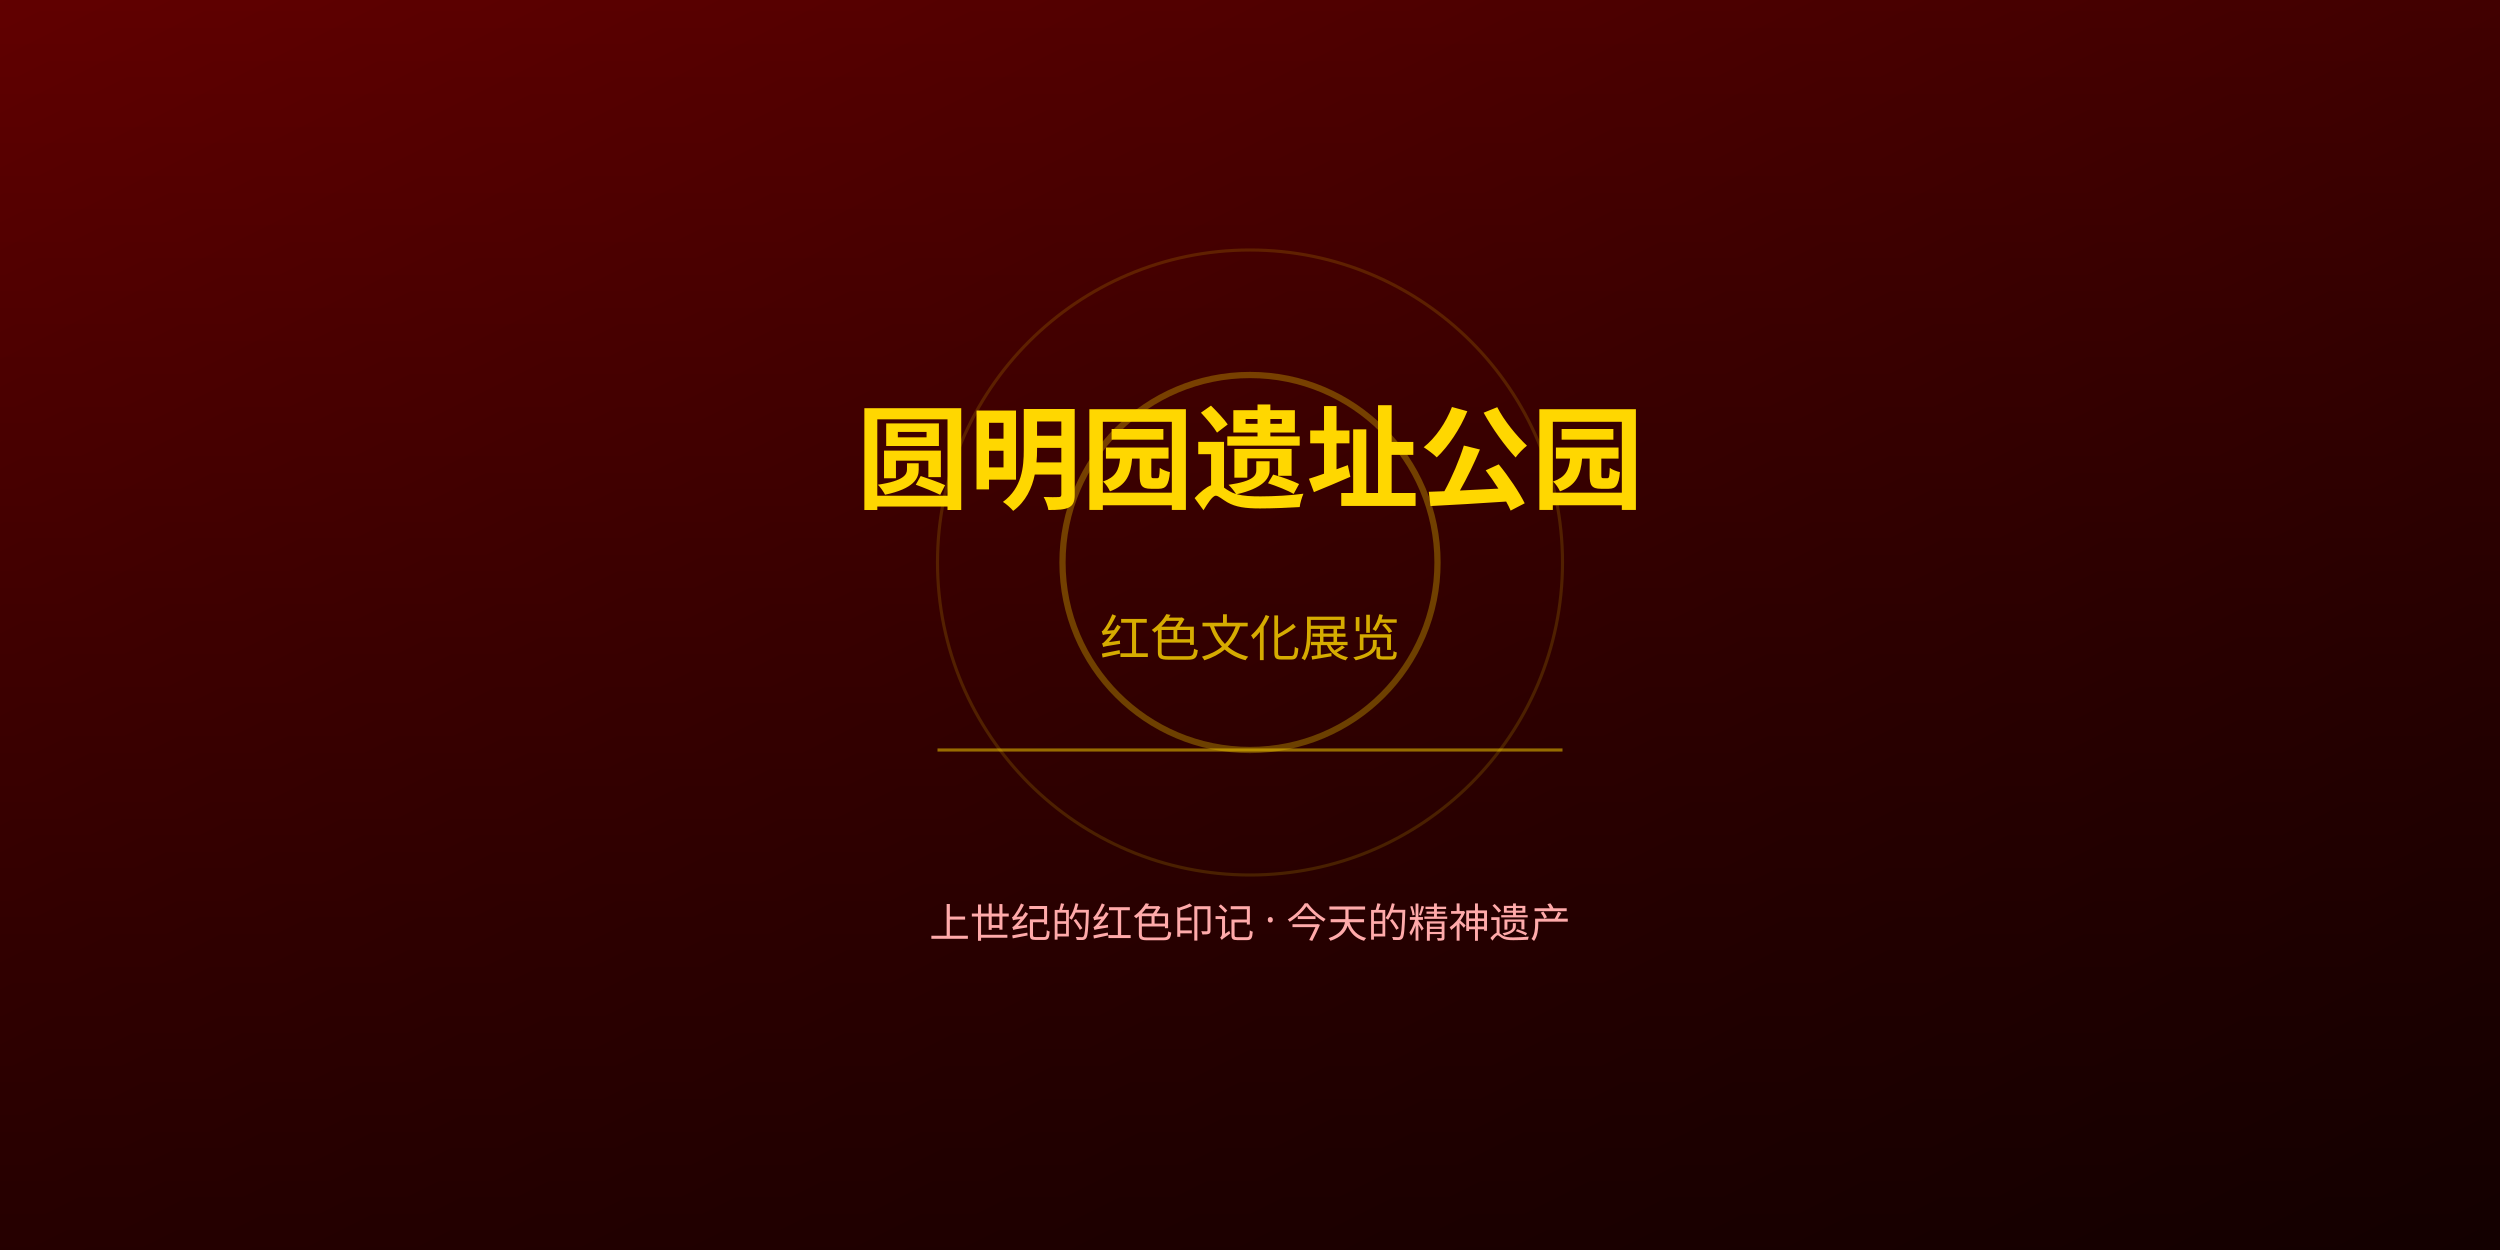
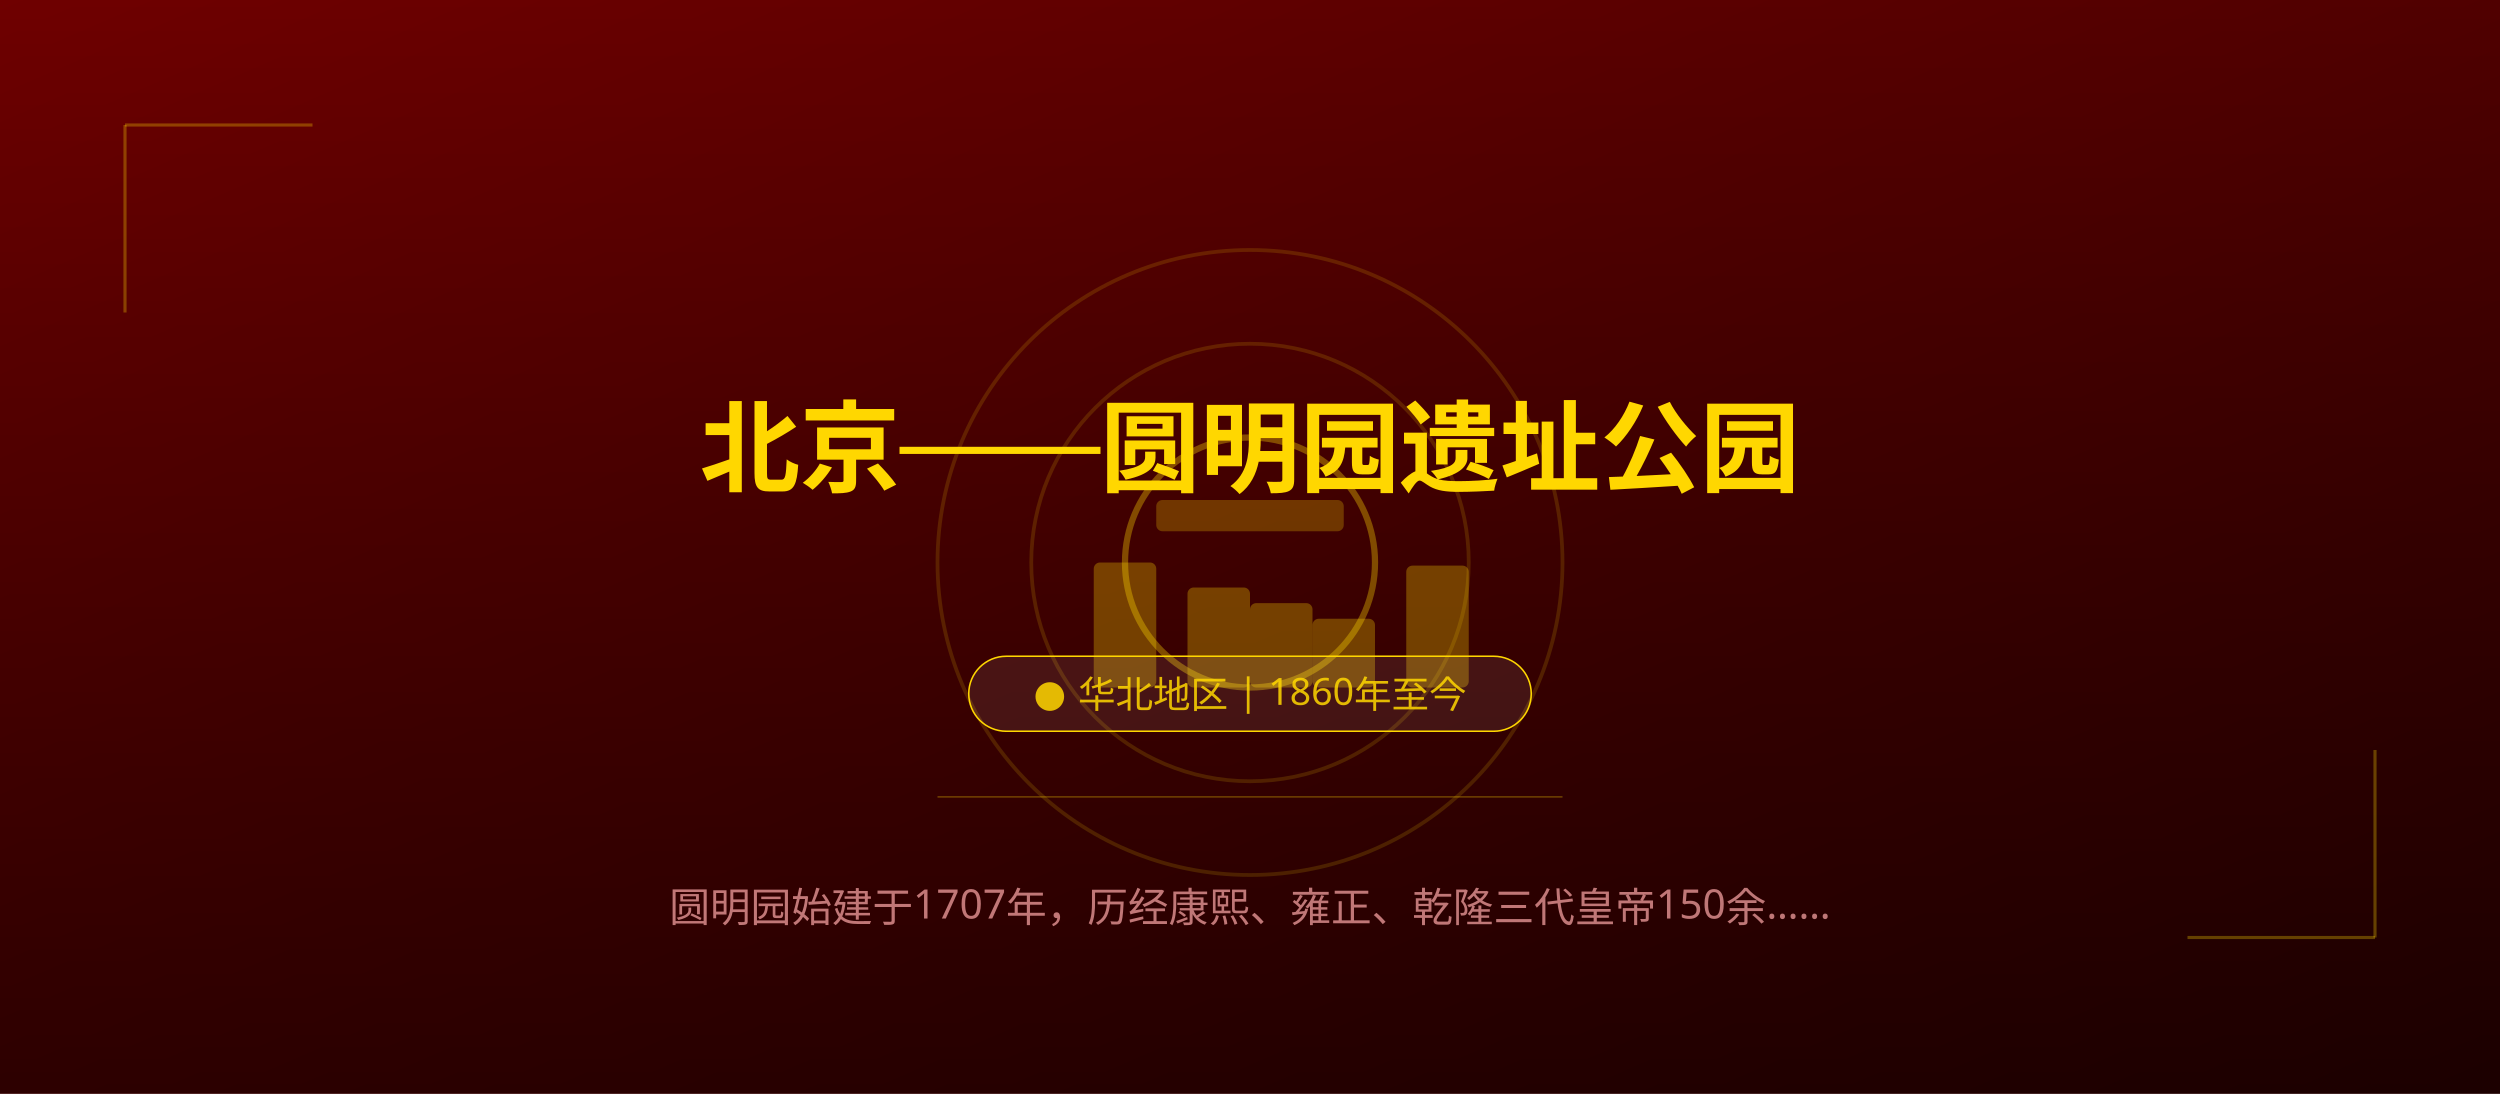
- <svg xmlns="http://www.w3.org/2000/svg" width="800" height="400" viewBox="0 0 800 400">
+ <svg xmlns="http://www.w3.org/2000/svg" width="800" height="350" viewBox="0 0 800 350">
  <defs>
-     <linearGradient id="bg" x1="0%" y1="0%" x2="100%" y2="100%">
+     <linearGradient id="bg_ex044" x1="0%" y1="0%" x2="100%" y2="100%">
      <stop offset="0%" style="stop-color:#8B0000;stop-opacity:1" />
-       <stop offset="100%" style="stop-color:#2F0000;stop-opacity:1" />
+       <stop offset="100%" style="stop-color:#3D0000;stop-opacity:1" />
    </linearGradient>
-     <linearGradient id="overlay" x1="0%" y1="0%" x2="0%" y2="100%">
-       <stop offset="0%" style="stop-color:rgba(0,0,0,0.3);stop-opacity:1" />
-       <stop offset="100%" style="stop-color:rgba(0,0,0,0.6);stop-opacity:1" />
+     <linearGradient id="ov_ex044" x1="0%" y1="0%" x2="0%" y2="100%">
+       <stop offset="0%" style="stop-color:rgba(0,0,0,0.2);stop-opacity:1" />
+       <stop offset="100%" style="stop-color:rgba(0,0,0,0.55);stop-opacity:1" />
    </linearGradient>
  </defs>
-   <rect width="800" height="400" fill="url(#bg)" />
-   <rect width="800" height="400" fill="url(#overlay)" />
-   <circle cx="400" cy="180" r="60" fill="none" stroke="#FFD700" stroke-width="2" opacity="0.3" />
-   <circle cx="400" cy="180" r="100" fill="none" stroke="#FFD700" stroke-width="1" opacity="0.15" />
-   <text x="400" y="160" font-family="serif" font-size="36" fill="#FFD700" text-anchor="middle" font-weight="bold">圆明园遗址公园</text>
-   <text x="400" y="210" font-family="sans-serif" font-size="16" fill="#FFD700" text-anchor="middle" opacity="0.8">红色文化展览</text>
-   <line x1="300" y1="240" x2="500" y2="240" stroke="#FFD700" stroke-width="1" opacity="0.5" />
-   <text x="400" y="300" font-family="sans-serif" font-size="13" fill="#FFAAAA" text-anchor="middle">上世纪的红色印记 · 今天的精神遗产</text>
+   <rect width="800" height="350" fill="url(#bg_ex044)" />
+   <rect width="800" height="350" fill="url(#ov_ex044)" />
+   <circle cx="400" cy="180" r="40" fill="none" stroke="#FFD700" stroke-width="2" opacity="0.35" />
+   <circle cx="400" cy="180" r="70" fill="none" stroke="#FFD700" stroke-width="1.2" opacity="0.15" />
+   <circle cx="400" cy="180" r="100" fill="none" stroke="#FFD700" stroke-width="1.2" opacity="0.15" />
+   <rect x="350" y="180" width="20" height="40" rx="2" fill="#FFD700" opacity="0.3" />
+   <rect x="380" y="188" width="20" height="32" rx="2" fill="#FFD700" opacity="0.3" />
+   <rect x="400" y="193" width="20" height="27" rx="2" fill="#FFD700" opacity="0.3" />
+   <rect x="420" y="198" width="20" height="22" rx="2" fill="#FFD700" opacity="0.3" />
+   <rect x="450" y="181" width="20" height="39" rx="2" fill="#FFD700" opacity="0.3" />
+   <rect x="370" y="160" width="60" height="10" rx="2" fill="#FFD700" opacity="0.25" />
+   <line x1="40" y1="40" x2="100" y2="40" stroke="#FFD700" stroke-width="1" opacity="0.3" />
+   <line x1="40" y1="40" x2="40" y2="100" stroke="#FFD700" stroke-width="1" opacity="0.3" />
+   <line x1="700" y1="300" x2="760" y2="300" stroke="#FFD700" stroke-width="1" opacity="0.3" />
+   <line x1="760" y1="300" x2="760" y2="240" stroke="#FFD700" stroke-width="1" opacity="0.3" />
+   <text x="400" y="155" font-family="serif" font-size="32" fill="#FFD700" text-anchor="middle" font-weight="bold">北京——圆明园遗址公园</text>
+   <rect x="310" y="210" width="180" height="24" rx="12" fill="rgba(255,255,255,0.08)" stroke="#FFD700" stroke-width="0.5" />
+   <text x="400" y="226" font-family="sans-serif" font-size="12" fill="#FFD700" text-anchor="middle" opacity="0.85">● 华北地区  |  1860年至今</text>
+   <line x1="300" y1="255" x2="500" y2="255" stroke="#FFD700" stroke-width="0.5" opacity="0.3" />
+   <text x="400" y="295" font-family="sans-serif" font-size="13" fill="#FFAAAA" text-anchor="middle" opacity="0.7">圆明园始建于1707年，历经康熙、雍正、乾隆三代皇帝150余……</text>
</svg>
